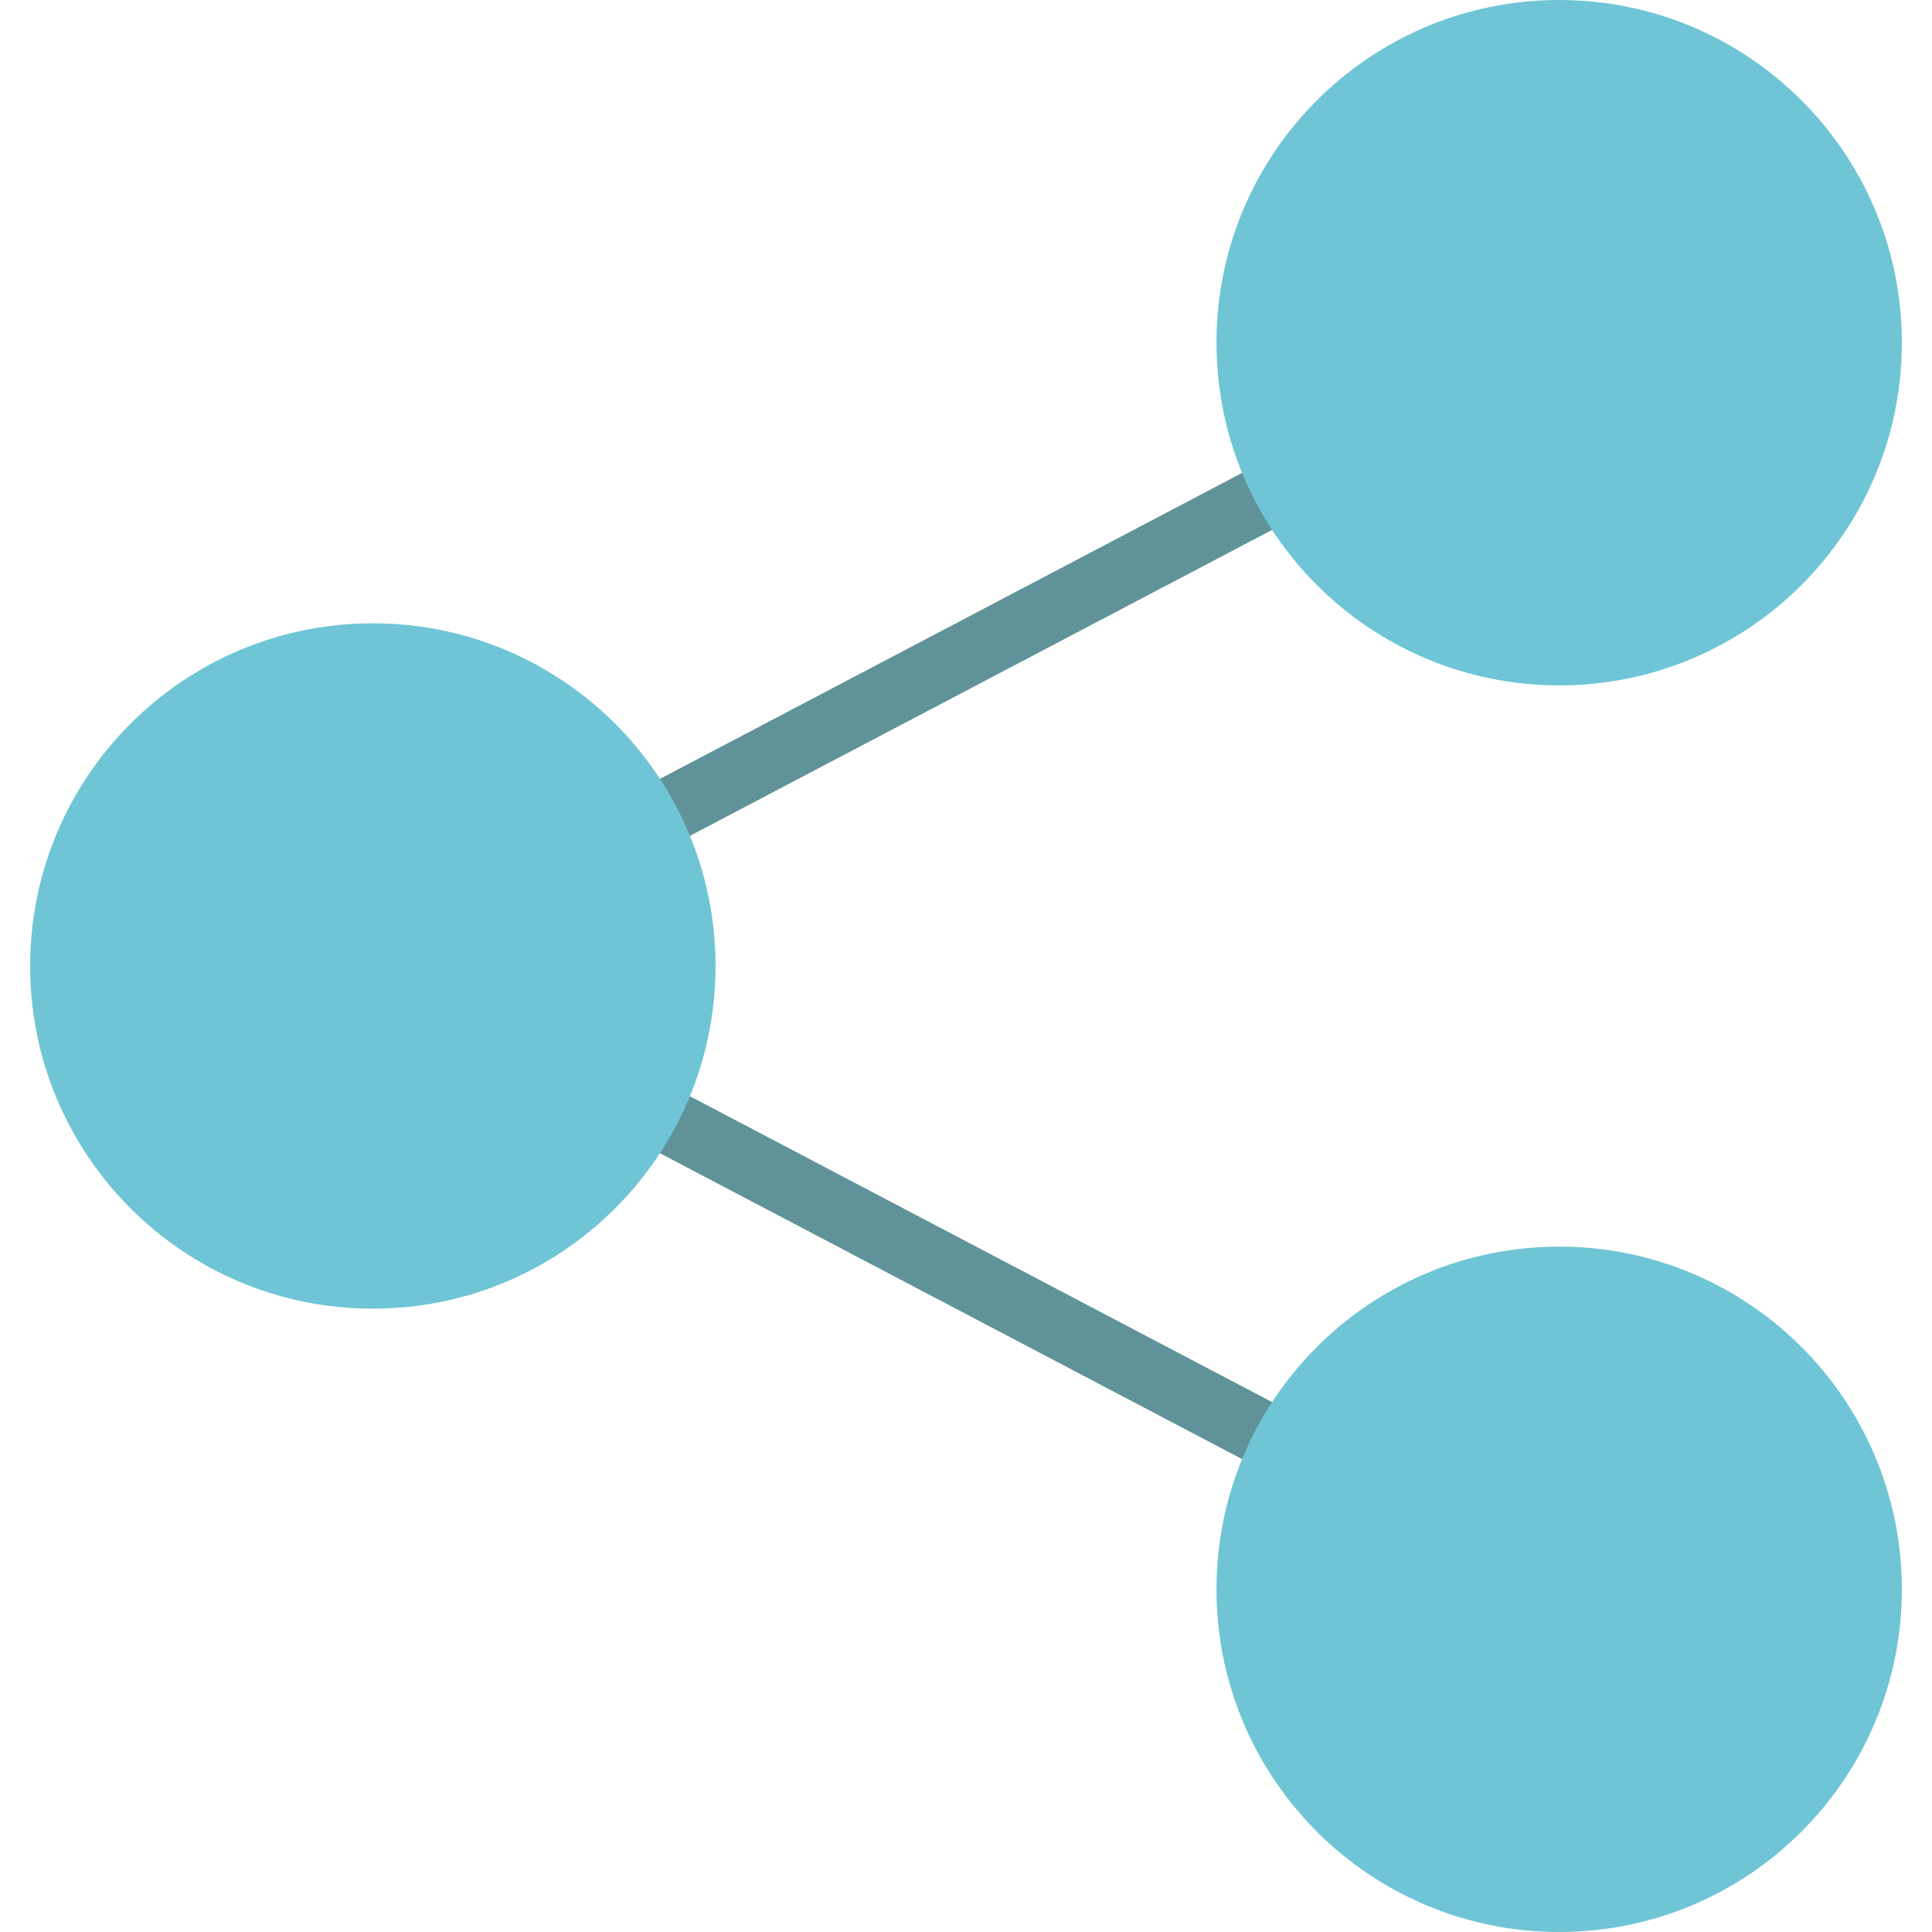
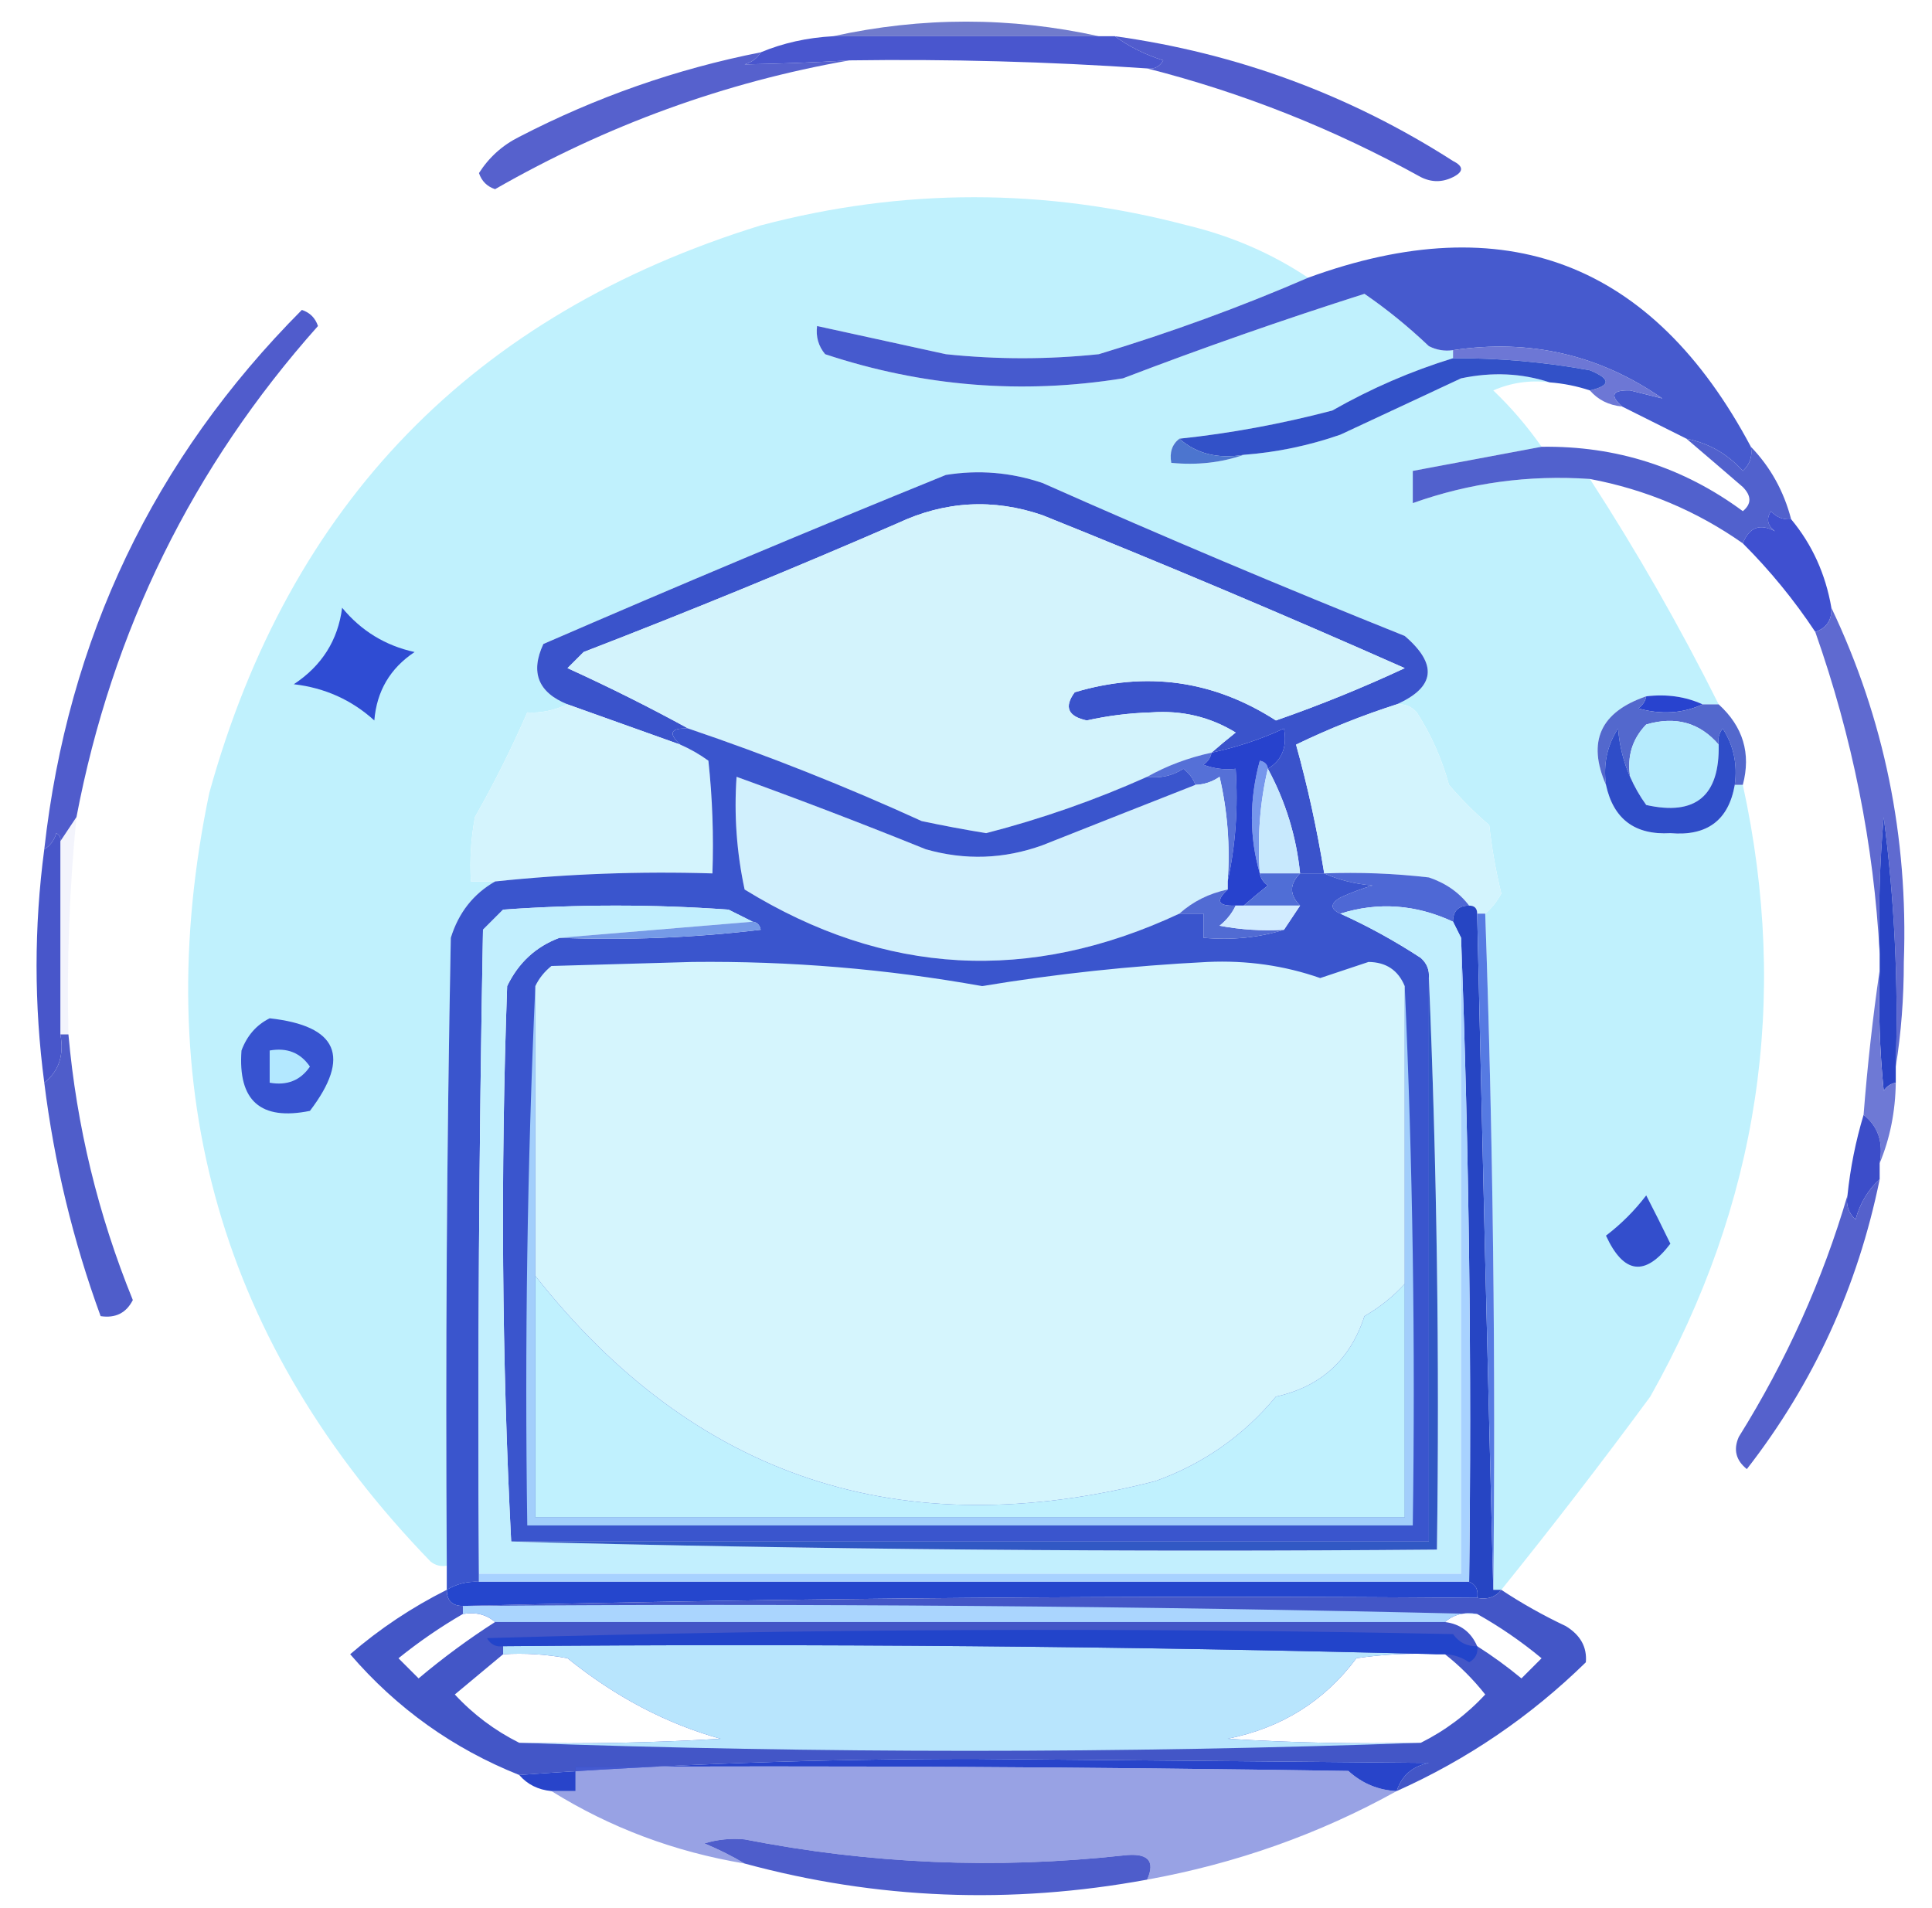
- <svg xmlns="http://www.w3.org/2000/svg" version="1.1" id="Layer_1" viewBox="0 0 512 512" xml:space="preserve">
+ <svg xmlns="http://www.w3.org/2000/svg" version="1.1" width="240px" height="237px" style="shape-rendering:geometricPrecision; text-rendering:geometricPrecision; image-rendering:optimizeQuality; fill-rule:evenodd; clip-rule:evenodd">
  <g>
-     <rect x="136.268" y="330.038" transform="matrix(-0.8852 -0.4651 0.4651 -0.8852 325.138 757.3587)" style="fill:#609399;" width="239.456" height="17.066" />
-     <rect x="247.491" y="53.674" transform="matrix(-0.4652 -0.8852 0.8852 -0.4652 221.626 480.7104)" style="fill:#609399;" width="17.067" height="239.467" />
+     <path style="opacity:1" fill="#707bcc" d="M 136.5,4.5 C 125.5,4.5 114.5,4.5 103.5,4.5C 114.511,2.081 125.511,2.081 136.5,4.5 Z" />
  </g>
  <g>
-     <circle style="fill:#6FC5D6;" cx="98.805" cy="256" r="90.817" />
-     <circle style="fill:#6FC5D6;" cx="413.195" cy="421.183" r="90.817" />
-     <circle style="fill:#6FC5D6;" cx="413.195" cy="90.817" r="90.817" />
+     <path style="opacity:1" fill="#4956ce" d="M 103.5,4.5 C 114.5,4.5 125.5,4.5 136.5,4.5C 137.167,4.5 137.833,4.5 138.5,4.5C 140.255,5.792 142.255,6.792 144.5,7.5C 144.043,8.298 143.376,8.631 142.5,8.5C 130.187,7.656 117.854,7.323 105.5,7.5C 101.138,7.756 96.805,7.923 92.5,8C 93.416,7.722 94.082,7.222 94.5,6.5C 97.273,5.343 100.273,4.676 103.5,4.5 Z" />
+   </g>
+   <g>
+     <path style="opacity:1" fill="#515ccd" d="M 138.5,4.5 C 153.676,6.613 167.676,11.779 180.5,20C 181.833,20.667 181.833,21.333 180.5,22C 179.167,22.667 177.833,22.667 176.5,22C 165.692,16.012 154.358,11.512 142.5,8.5C 143.376,8.631 144.043,8.298 144.5,7.5C 142.255,6.792 140.255,5.792 138.5,4.5 Z" />
+   </g>
+   <g>
+     <path style="opacity:1" fill="#5661cd" d="M 94.5,6.5 C 94.082,7.222 93.416,7.722 92.5,8C 96.805,7.923 101.138,7.756 105.5,7.5C 90.037,10.214 75.371,15.547 61.5,23.5C 60.5,23.167 59.833,22.5 59.5,21.5C 60.748,19.541 62.415,18.041 64.5,17C 74.024,12.068 84.024,8.568 94.5,6.5 Z" />
+   </g>
+   <g>
+     <path style="opacity:1" fill="#c0f1fd" d="M 162.5,34.5 C 154.101,38.136 145.435,41.302 136.5,44C 130.167,44.667 123.833,44.667 117.5,44C 112.146,42.828 106.813,41.661 101.5,40.5C 101.33,41.822 101.663,42.989 102.5,44C 114.627,48.02 126.96,49.02 139.5,47C 149.415,43.207 159.415,39.707 169.5,36.5C 172.28,38.408 174.947,40.575 177.5,43C 178.448,43.483 179.448,43.65 180.5,43.5C 180.5,43.833 180.5,44.167 180.5,44.5C 175.299,46.098 170.299,48.265 165.5,51C 159.116,52.673 152.782,53.84 146.5,54.5C 145.596,55.209 145.263,56.209 145.5,57.5C 148.713,57.81 151.713,57.477 154.5,56.5C 158.595,56.192 162.595,55.359 166.5,54C 171.5,51.667 176.5,49.333 181.5,47C 185.358,46.19 189.024,46.357 192.5,47.5C 190.076,47.192 187.743,47.526 185.5,48.5C 187.735,50.638 189.735,52.971 191.5,55.5C 186.167,56.5 180.833,57.5 175.5,58.5C 175.5,59.833 175.5,61.167 175.5,62.5C 182.585,59.978 189.918,58.978 197.5,59.5C 203.341,68.512 208.675,77.846 213.5,87.5C 212.833,87.5 212.167,87.5 211.5,87.5C 209.393,86.532 207.059,86.198 204.5,86.5C 198.811,88.444 197.144,92.11 199.5,97.5C 200.426,101.753 203.092,103.753 207.5,103.5C 212.067,103.895 214.734,101.895 215.5,97.5C 215.833,97.5 216.167,97.5 216.5,97.5C 222.324,124.208 218.491,149.542 205,173.5C 198.977,181.68 192.81,189.68 186.5,197.5C 186.167,197.5 185.833,197.5 185.5,197.5C 185.808,169.468 185.475,141.468 184.5,113.5C 185.278,112.844 185.944,112.011 186.5,111C 185.815,108.205 185.315,105.372 185,102.5C 183.209,100.971 181.542,99.304 180,97.5C 179.115,94.274 177.781,91.274 176,88.5C 175.329,87.748 174.496,87.414 173.5,87.5C 178.288,85.365 178.622,82.531 174.5,79C 159.395,72.948 144.395,66.615 129.5,60C 125.572,58.675 121.572,58.342 117.5,59C 100.752,65.805 84.085,72.805 67.5,80C 65.853,83.529 66.853,86.029 70.5,87.5C 68.775,88.278 67.109,88.611 65.5,88.5C 63.57,92.936 61.403,97.269 59,101.5C 58.503,104.146 58.336,106.813 58.5,109.5C 59.5,109.5 60.5,109.5 61.5,109.5C 58.8,111.046 56.967,113.379 56,116.5C 55.5,142.498 55.333,168.498 55.5,194.5C 54.761,194.631 54.094,194.464 53.5,194C 27.488,167.131 18.321,135.297 26,98.5C 35.962,62.537 58.796,39.037 94.5,28C 112.167,23.333 129.833,23.333 147.5,28C 152.973,29.316 157.973,31.482 162.5,34.5 Z" />
+   </g>
+   <g>
+     <path style="opacity:1" fill="#465ace" d="M 217.5,55.5 C 217.719,56.675 217.386,57.675 216.5,58.5C 214.6,56.384 212.267,55.051 209.5,54.5C 206.86,53.18 204.193,51.847 201.5,50.5C 199.946,49.105 200.279,48.439 202.5,48.5C 203.849,48.846 205.183,49.179 206.5,49.5C 207.525,49.103 207.692,48.437 207,47.5C 196.983,35.521 184.483,31.854 169.5,36.5C 159.415,39.707 149.415,43.207 139.5,47C 126.96,49.02 114.627,48.02 102.5,44C 101.663,42.989 101.33,41.822 101.5,40.5C 106.813,41.661 112.146,42.828 117.5,44C 123.833,44.667 130.167,44.667 136.5,44C 145.435,41.302 154.101,38.136 162.5,34.5C 186.963,25.568 205.296,32.568 217.5,55.5 Z M 206.5,49.5 C 198.704,44.072 190.038,42.072 180.5,43.5C 179.448,43.65 178.448,43.483 177.5,43C 174.947,40.575 172.28,38.408 169.5,36.5C 184.483,31.854 196.983,35.521 207,47.5C 207.692,48.437 207.525,49.103 206.5,49.5 Z" />
+   </g>
+   <g>
+     <path style="opacity:0.973" fill="#6974d4" d="M 206.5,49.5 C 205.183,49.179 203.849,48.846 202.5,48.5C 200.279,48.439 199.946,49.105 201.5,50.5C 199.847,50.34 198.514,49.674 197.5,48.5C 200.113,47.904 200.113,47.071 197.5,46C 191.877,44.971 186.21,44.471 180.5,44.5C 180.5,44.167 180.5,43.833 180.5,43.5C 190.038,42.072 198.704,44.072 206.5,49.5 Z" />
+   </g>
+   <g>
+     <path style="opacity:1" fill="#505ccc" d="M 9.5,101.5 C 8.833,102.5 8.167,103.5 7.5,104.5C 7.565,104.062 7.399,103.728 7,103.5C 6.722,104.416 6.222,105.082 5.5,105.5C 8.418,79.334 19.085,57.001 37.5,38.5C 38.5,38.833 39.167,39.5 39.5,40.5C 23.914,58.007 13.914,78.34 9.5,101.5 Z" />
+   </g>
+   <g>
+     <path style="opacity:1" fill="#3251c8" d="M 180.5,44.5 C 186.21,44.471 191.877,44.971 197.5,46C 200.113,47.071 200.113,47.904 197.5,48.5C 195.883,47.962 194.216,47.629 192.5,47.5C 189.024,46.357 185.358,46.19 181.5,47C 176.5,49.333 171.5,51.667 166.5,54C 162.595,55.359 158.595,56.192 154.5,56.5C 151.302,57.036 148.635,56.369 146.5,54.5C 152.782,53.84 159.116,52.673 165.5,51C 170.299,48.265 175.299,46.098 180.5,44.5 Z" />
+   </g>
+   <g>
+     <path style="opacity:1" fill="#4c75cf" d="M 146.5,54.5 C 148.635,56.369 151.302,57.036 154.5,56.5C 151.713,57.477 148.713,57.81 145.5,57.5C 145.263,56.209 145.596,55.209 146.5,54.5 Z" />
+   </g>
+   <g>
+     <path style="opacity:1" fill="#5161cd" d="M 209.5,54.5 C 212.267,55.051 214.6,56.384 216.5,58.5C 217.386,57.675 217.719,56.675 217.5,55.5C 219.924,58.008 221.59,61.008 222.5,64.5C 221.504,64.586 220.671,64.252 220,63.5C 219.383,64.449 219.549,65.282 220.5,66C 218.634,64.992 217.301,65.492 216.5,67.5C 210.775,63.473 204.441,60.806 197.5,59.5C 189.918,58.978 182.585,59.978 175.5,62.5C 175.5,61.167 175.5,59.833 175.5,58.5C 180.833,57.5 186.167,56.5 191.5,55.5C 200.776,55.37 209.109,58.037 216.5,63.5C 217.59,62.609 217.59,61.609 216.5,60.5C 214.122,58.448 211.789,56.448 209.5,54.5 Z" />
+   </g>
+   <g>
+     <path style="opacity:1" fill="#3a53cb" d="M 173.5,87.5 C 169.221,88.871 165.054,90.538 161,92.5C 162.444,97.691 163.61,103.024 164.5,108.5C 163.5,108.5 162.5,108.5 161.5,108.5C 161.035,103.903 159.702,99.569 157.5,95.5C 159.256,94.448 159.923,92.781 159.5,90.5C 156.644,91.828 153.644,92.828 150.5,93.5C 151.429,92.685 152.429,91.852 153.5,91C 150.323,89.055 146.823,88.222 143,88.5C 140.292,88.58 137.625,88.913 135,89.5C 132.659,88.993 132.159,87.826 133.5,86C 142.413,83.341 150.747,84.508 158.5,89.5C 163.982,87.589 169.315,85.422 174.5,83C 159.686,76.432 144.686,70.099 129.5,64C 123.386,61.901 117.386,62.234 111.5,65C 98.644,70.592 85.644,75.925 72.5,81C 71.833,81.667 71.167,82.333 70.5,83C 75.674,85.356 80.674,87.856 85.5,90.5C 83.302,90.409 82.969,91.076 84.5,92.5C 79.833,90.833 75.167,89.167 70.5,87.5C 66.853,86.029 65.853,83.529 67.5,80C 84.085,72.805 100.752,65.805 117.5,59C 121.572,58.342 125.572,58.675 129.5,60C 144.395,66.615 159.395,72.948 174.5,79C 178.622,82.531 178.288,85.365 173.5,87.5 Z" />
+   </g>
+   <g>
+     <path style="opacity:1" fill="#d3f3fc" d="M 150.5,93.5 C 147.603,94.129 144.936,95.129 142.5,96.5C 136.047,99.391 129.38,101.724 122.5,103.5C 119.821,103.064 117.155,102.564 114.5,102C 105.03,97.677 95.363,93.843 85.5,90.5C 80.674,87.856 75.674,85.356 70.5,83C 71.167,82.333 71.833,81.667 72.5,81C 85.644,75.925 98.644,70.592 111.5,65C 117.386,62.234 123.386,61.901 129.5,64C 144.686,70.099 159.686,76.432 174.5,83C 169.315,85.422 163.982,87.589 158.5,89.5C 150.747,84.508 142.413,83.341 133.5,86C 132.159,87.826 132.659,88.993 135,89.5C 137.625,88.913 140.292,88.58 143,88.5C 146.823,88.222 150.323,89.055 153.5,91C 152.429,91.852 151.429,92.685 150.5,93.5 Z" />
+   </g>
+   <g>
+     <path style="opacity:1" fill="#3f50d0" d="M 222.5,64.5 C 225.113,67.645 226.779,71.311 227.5,75.5C 227.573,77.027 226.906,78.027 225.5,78.5C 222.878,74.543 219.878,70.876 216.5,67.5C 217.301,65.492 218.634,64.992 220.5,66C 219.549,65.282 219.383,64.449 220,63.5C 220.671,64.252 221.504,64.586 222.5,64.5 Z" />
+   </g>
+   <g>
+     <path style="opacity:1" fill="#2f4cd3" d="M 42.5,75.5 C 44.871,78.372 47.871,80.206 51.5,81C 48.461,83.025 46.795,85.859 46.5,89.5C 43.686,86.947 40.352,85.447 36.5,85C 39.984,82.7 41.984,79.533 42.5,75.5 Z" />
+   </g>
+   <g>
+     <path style="opacity:1" fill="#5f6ad0" d="M 227.5,75.5 C 234.06,89.297 237.06,103.964 236.5,119.5C 236.499,124.013 236.166,128.347 235.5,132.5C 235.838,122.117 235.338,111.784 234,101.5C 233.501,107.157 233.334,112.824 233.5,118.5C 232.776,104.913 230.11,91.58 225.5,78.5C 226.906,78.027 227.573,77.027 227.5,75.5 Z" />
+   </g>
+   <g>
+     <path style="opacity:1" fill="#2843cf" d="M 204.5,86.5 C 207.059,86.198 209.393,86.532 211.5,87.5C 209.034,88.634 206.367,88.801 203.5,88C 204.056,87.617 204.389,87.117 204.5,86.5 Z" />
+   </g>
+   <g>
+     <path style="opacity:1" fill="#5368cd" d="M 204.5,86.5 C 204.389,87.117 204.056,87.617 203.5,88C 206.367,88.801 209.034,88.634 211.5,87.5C 212.167,87.5 212.833,87.5 213.5,87.5C 216.534,90.264 217.534,93.597 216.5,97.5C 216.167,97.5 215.833,97.5 215.5,97.5C 215.852,94.927 215.352,92.594 214,90.5C 213.536,91.094 213.369,91.761 213.5,92.5C 211.142,89.764 208.142,88.93 204.5,90C 202.771,91.789 202.104,93.956 202.5,96.5C 201.691,94.708 201.191,92.708 201,90.5C 199.648,92.594 199.148,94.927 199.5,97.5C 197.144,92.11 198.811,88.444 204.5,86.5 Z" />
+   </g>
+   <g>
+     <path style="opacity:1" fill="#d4f4fd" d="M 70.5,87.5 C 75.167,89.167 79.833,90.833 84.5,92.5C 85.721,93.028 86.887,93.695 88,94.5C 88.499,99.155 88.666,103.821 88.5,108.5C 79.447,108.222 70.447,108.556 61.5,109.5C 60.5,109.5 59.5,109.5 58.5,109.5C 58.336,106.813 58.503,104.146 59,101.5C 61.403,97.269 63.57,92.936 65.5,88.5C 67.109,88.611 68.775,88.278 70.5,87.5 Z" />
+   </g>
+   <g>
+     <path style="opacity:1" fill="#d3f4fd" d="M 173.5,87.5 C 174.496,87.414 175.329,87.748 176,88.5C 177.781,91.274 179.115,94.274 180,97.5C 181.542,99.304 183.209,100.971 185,102.5C 185.315,105.372 185.815,108.205 186.5,111C 185.944,112.011 185.278,112.844 184.5,113.5C 184.167,113.5 183.833,113.5 183.5,113.5C 183.5,112.833 183.167,112.5 182.5,112.5C 181.251,110.864 179.584,109.697 177.5,109C 173.179,108.501 168.846,108.334 164.5,108.5C 163.61,103.024 162.444,97.691 161,92.5C 165.054,90.538 169.221,88.871 173.5,87.5 Z" />
+   </g>
+   <g>
+     <path style="opacity:1" fill="#5570d7" d="M 150.5,93.5 C 150.389,94.117 150.056,94.617 149.5,95C 150.793,95.49 152.127,95.657 153.5,95.5C 153.819,100.363 153.486,105.03 152.5,109.5C 152.826,105.116 152.492,100.783 151.5,96.5C 150.583,97.127 149.583,97.461 148.5,97.5C 148.217,96.711 147.717,96.044 147,95.5C 145.644,96.38 144.144,96.713 142.5,96.5C 144.936,95.129 147.603,94.129 150.5,93.5 Z" />
+   </g>
+   <g>
+     <path style="opacity:1" fill="#7697ec" d="M 157.5,95.5 C 156.515,99.634 156.182,103.968 156.5,108.5C 155.188,103.985 155.188,99.318 156.5,94.5C 157.107,94.624 157.44,94.957 157.5,95.5 Z" />
+   </g>
+   <g>
+     <path style="opacity:1" fill="#b6ebfd" d="M 213.5,92.5 C 213.632,98.873 210.632,101.373 204.5,100C 203.695,98.887 203.028,97.721 202.5,96.5C 202.104,93.956 202.771,91.789 204.5,90C 208.142,88.93 211.142,89.764 213.5,92.5 Z" />
+   </g>
+   <g>
+     <path style="opacity:1" fill="#c8e9fd" d="M 157.5,95.5 C 159.702,99.569 161.035,103.903 161.5,108.5C 159.833,108.5 158.167,108.5 156.5,108.5C 156.182,103.968 156.515,99.634 157.5,95.5 Z" />
+   </g>
+   <g>
+     <path style="opacity:1" fill="#2f4dc8" d="M 202.5,96.5 C 203.028,97.721 203.695,98.887 204.5,100C 210.632,101.373 213.632,98.873 213.5,92.5C 213.369,91.761 213.536,91.094 214,90.5C 215.352,92.594 215.852,94.927 215.5,97.5C 214.734,101.895 212.067,103.895 207.5,103.5C 203.092,103.753 200.426,101.753 199.5,97.5C 199.148,94.927 199.648,92.594 201,90.5C 201.191,92.708 201.691,94.708 202.5,96.5 Z" />
+   </g>
+   <g>
+     <path style="opacity:1" fill="#2742cd" d="M 157.5,95.5 C 157.44,94.957 157.107,94.624 156.5,94.5C 155.188,99.318 155.188,103.985 156.5,108.5C 156.611,109.117 156.944,109.617 157.5,110C 156.429,110.852 155.429,111.685 154.5,112.5C 154.167,112.5 153.833,112.5 153.5,112.5C 151.302,112.591 150.969,111.925 152.5,110.5C 152.5,110.167 152.5,109.833 152.5,109.5C 153.486,105.03 153.819,100.363 153.5,95.5C 152.127,95.657 150.793,95.49 149.5,95C 150.056,94.617 150.389,94.117 150.5,93.5C 153.644,92.828 156.644,91.828 159.5,90.5C 159.923,92.781 159.256,94.448 157.5,95.5 Z" />
+   </g>
+   <g>
+     <path style="opacity:1" fill="#d1f0fd" d="M 148.5,97.5 C 149.583,97.461 150.583,97.127 151.5,96.5C 152.492,100.783 152.826,105.116 152.5,109.5C 152.5,109.833 152.5,110.167 152.5,110.5C 150.181,110.992 148.181,111.992 146.5,113.5C 127.891,122.207 109.891,121.207 92.5,110.5C 91.507,105.88 91.173,101.214 91.5,96.5C 99.357,99.341 107.19,102.341 115,105.5C 119.885,106.895 124.718,106.728 129.5,105C 135.885,102.469 142.218,99.969 148.5,97.5 Z" />
+   </g>
+   <g>
+     <path style="opacity:1" fill="#4e68d5" d="M 164.5,108.5 C 168.846,108.334 173.179,108.501 177.5,109C 179.584,109.697 181.251,110.864 182.5,112.5C 181.167,112.5 180.5,113.167 180.5,114.5C 175.872,112.35 171.205,112.017 166.5,113.5C 165.227,112.923 165.227,112.257 166.5,111.5C 167.795,110.902 169.128,110.402 170.5,110C 168.292,109.809 166.292,109.309 164.5,108.5 Z" />
+   </g>
+   <g>
+     <path style="opacity:1" fill="#2943c5" d="M 235.5,132.5 C 235.5,133.167 235.5,133.833 235.5,134.5C 234.883,134.611 234.383,134.944 234,135.5C 233.501,130.511 233.334,125.511 233.5,120.5C 233.5,119.833 233.5,119.167 233.5,118.5C 233.334,112.824 233.501,107.157 234,101.5C 235.338,111.784 235.838,122.117 235.5,132.5 Z" />
+   </g>
+   <g>
+     <path style="opacity:1" fill="#3a55cd" d="M 85.5,90.5 C 95.363,93.843 105.03,97.677 114.5,102C 117.155,102.564 119.821,103.064 122.5,103.5C 129.38,101.724 136.047,99.391 142.5,96.5C 144.144,96.713 145.644,96.38 147,95.5C 147.717,96.044 148.217,96.711 148.5,97.5C 142.218,99.969 135.885,102.469 129.5,105C 124.718,106.728 119.885,106.895 115,105.5C 107.19,102.341 99.357,99.341 91.5,96.5C 91.173,101.214 91.507,105.88 92.5,110.5C 109.891,121.207 127.891,122.207 146.5,113.5C 147.5,113.5 148.5,113.5 149.5,113.5C 149.5,114.5 149.5,115.5 149.5,116.5C 153.042,116.813 156.375,116.479 159.5,115.5C 160.167,114.5 160.833,113.5 161.5,112.5C 160.167,111.167 160.167,109.833 161.5,108.5C 162.5,108.5 163.5,108.5 164.5,108.5C 166.292,109.309 168.292,109.809 170.5,110C 169.128,110.402 167.795,110.902 166.5,111.5C 165.227,112.257 165.227,112.923 166.5,113.5C 169.935,115.053 173.268,116.886 176.5,119C 177.252,119.671 177.586,120.504 177.5,121.5C 177.5,144.833 177.5,168.167 177.5,191.5C 139.5,191.5 101.5,191.5 63.5,191.5C 62.337,168.67 62.17,145.67 63,122.5C 64.406,119.591 66.572,117.591 69.5,116.5C 77.86,116.831 86.193,116.498 94.5,115.5C 94.376,114.893 94.043,114.56 93.5,114.5C 92.527,114.013 91.527,113.513 90.5,113C 81.167,112.333 71.833,112.333 62.5,113C 61.667,113.833 60.833,114.667 60,115.5C 59.5,142.165 59.333,168.831 59.5,195.5C 59.5,195.833 59.5,196.167 59.5,196.5C 58.041,196.433 56.708,196.766 55.5,197.5C 55.5,196.5 55.5,195.5 55.5,194.5C 55.333,168.498 55.5,142.498 56,116.5C 56.967,113.379 58.8,111.046 61.5,109.5C 70.447,108.556 79.447,108.222 88.5,108.5C 88.666,103.821 88.499,99.155 88,94.5C 86.887,93.695 85.721,93.028 84.5,92.5C 82.969,91.076 83.302,90.409 85.5,90.5 Z" />
+   </g>
+   <g>
+     <path style="opacity:1" fill="#506ed6" d="M 156.5,108.5 C 158.167,108.5 159.833,108.5 161.5,108.5C 160.167,109.833 160.167,111.167 161.5,112.5C 159.167,112.5 156.833,112.5 154.5,112.5C 155.429,111.685 156.429,110.852 157.5,110C 156.944,109.617 156.611,109.117 156.5,108.5 Z" />
+   </g>
+   <g>
+     <path style="opacity:1" fill="#516bd3" d="M 152.5,110.5 C 150.969,111.925 151.302,112.591 153.5,112.5C 153.047,113.458 152.381,114.292 151.5,115C 154.146,115.497 156.813,115.664 159.5,115.5C 156.375,116.479 153.042,116.813 149.5,116.5C 149.5,115.5 149.5,114.5 149.5,113.5C 148.5,113.5 147.5,113.5 146.5,113.5C 148.181,111.992 150.181,110.992 152.5,110.5 Z" />
+   </g>
+   <g>
+     <path style="opacity:0.114" fill="#94a2e6" d="M 9.5,101.5 C 8.617,110.467 8.284,119.467 8.5,128.5C 8.167,128.5 7.833,128.5 7.5,128.5C 7.5,120.5 7.5,112.5 7.5,104.5C 8.167,103.5 8.833,102.5 9.5,101.5 Z" />
+   </g>
+   <g>
+     <path style="opacity:1" fill="#2645c3" d="M 182.5,112.5 C 183.167,112.5 183.5,112.833 183.5,113.5C 184.134,141.647 184.8,169.647 185.5,197.5C 185.833,197.5 186.167,197.5 186.5,197.5C 185.791,198.404 184.791,198.737 183.5,198.5C 183.672,197.508 183.338,196.842 182.5,196.5C 182.831,169.661 182.498,142.995 181.5,116.5C 181.167,115.833 180.833,115.167 180.5,114.5C 180.5,113.167 181.167,112.5 182.5,112.5 Z" />
+   </g>
+   <g>
+     <path style="opacity:0.988" fill="#4654c9" d="M 7.5,104.5 C 7.5,112.5 7.5,120.5 7.5,128.5C 7.975,131.082 7.308,133.082 5.5,134.5C 4.223,124.814 4.223,115.147 5.5,105.5C 6.222,105.082 6.722,104.416 7,103.5C 7.399,103.728 7.565,104.062 7.5,104.5 Z" />
+   </g>
+   <g>
+     <path style="opacity:1" fill="#3753d0" d="M 33.5,126.5 C 41.957,127.437 43.623,131.27 38.5,138C 32.371,139.245 29.538,136.745 30,130.5C 30.69,128.65 31.856,127.316 33.5,126.5 Z" />
+   </g>
+   <g>
+     <path style="opacity:1" fill="#b3e8ff" d="M 33.5,130.5 C 35.665,130.116 37.331,130.783 38.5,132.5C 37.331,134.217 35.665,134.884 33.5,134.5C 33.5,133.167 33.5,131.833 33.5,130.5 Z" />
+   </g>
+   <g>
+     <path style="opacity:0.998" fill="#4f5dca" d="M 7.5,128.5 C 7.833,128.5 8.167,128.5 8.5,128.5C 9.517,139.887 12.183,150.887 16.5,161.5C 15.68,163.111 14.346,163.778 12.5,163.5C 9.072,154.12 6.738,144.453 5.5,134.5C 7.308,133.082 7.975,131.082 7.5,128.5 Z" />
+   </g>
+   <g>
+     <path style="opacity:1" fill="#6e79d5" d="M 233.5,120.5 C 233.334,125.511 233.501,130.511 234,135.5C 234.383,134.944 234.883,134.611 235.5,134.5C 235.451,138.078 234.785,141.411 233.5,144.5C 233.975,141.918 233.308,139.918 231.5,138.5C 231.982,132.34 232.649,126.34 233.5,120.5 Z" />
+   </g>
+   <g>
+     <path style="opacity:1" fill="#3c4dc9" d="M 231.5,138.5 C 233.308,139.918 233.975,141.918 233.5,144.5C 233.5,145.167 233.5,145.833 233.5,146.5C 232.065,147.79 231.065,149.456 230.5,151.5C 229.614,150.675 229.281,149.675 229.5,148.5C 229.851,145.097 230.518,141.763 231.5,138.5 Z" />
+   </g>
+   <g>
+     <path style="opacity:1" fill="#334ecc" d="M 204.5,148.5 C 205.481,150.396 206.481,152.396 207.5,154.5C 204.372,158.618 201.706,158.285 199.5,153.5C 201.394,152.055 203.06,150.388 204.5,148.5 Z" />
+   </g>
+   <g>
+     <path style="opacity:1" fill="#5561cc" d="M 233.5,146.5 C 230.779,159.853 225.279,171.853 217,182.5C 215.635,181.407 215.301,180.074 216,178.5C 221.91,169.022 226.41,159.022 229.5,148.5C 229.281,149.675 229.614,150.675 230.5,151.5C 231.065,149.456 232.065,147.79 233.5,146.5 Z" />
+   </g>
+   <g>
+     <path style="opacity:1" fill="#567ae2" d="M 183.5,113.5 C 183.833,113.5 184.167,113.5 184.5,113.5C 185.475,141.468 185.808,169.468 185.5,197.5C 184.8,169.647 184.134,141.647 183.5,113.5 Z" />
+   </g>
+   <g>
+     <path style="opacity:1" fill="#c2effe" d="M 93.5,114.5 C 85.5,115.167 77.5,115.833 69.5,116.5C 66.572,117.591 64.406,119.591 63,122.5C 62.17,145.67 62.337,168.67 63.5,191.5C 101.663,192.499 139.996,192.832 178.5,192.5C 178.831,168.661 178.498,144.994 177.5,121.5C 177.586,120.504 177.252,119.671 176.5,119C 173.268,116.886 169.935,115.053 166.5,113.5C 171.205,112.017 175.872,112.35 180.5,114.5C 180.833,115.167 181.167,115.833 181.5,116.5C 181.5,142.833 181.5,169.167 181.5,195.5C 140.833,195.5 100.167,195.5 59.5,195.5C 59.333,168.831 59.5,142.165 60,115.5C 60.833,114.667 61.667,113.833 62.5,113C 71.833,112.333 81.167,112.333 90.5,113C 91.527,113.513 92.527,114.013 93.5,114.5 Z" />
+   </g>
+   <g>
+     <path style="opacity:1" fill="#3158c4" d="M 177.5,121.5 C 178.498,144.994 178.831,168.661 178.5,192.5C 139.996,192.832 101.663,192.499 63.5,191.5C 101.5,191.5 139.5,191.5 177.5,191.5C 177.5,168.167 177.5,144.833 177.5,121.5 Z" />
+   </g>
+   <g>
+     <path style="opacity:1" fill="#a2cefb" d="M 66.5,122.5 C 66.5,134.5 66.5,146.5 66.5,158.5C 66.5,168.5 66.5,178.5 66.5,188.5C 102.5,188.5 138.5,188.5 174.5,188.5C 174.5,178.833 174.5,169.167 174.5,159.5C 174.5,147.167 174.5,134.833 174.5,122.5C 175.497,144.66 175.831,166.994 175.5,189.5C 138.833,189.5 102.167,189.5 65.5,189.5C 65.169,166.994 65.503,144.66 66.5,122.5 Z" />
+   </g>
+   <g>
+     <path style="opacity:1" fill="#c0f1fe" d="M 66.5,158.5 C 86.286,183.595 111.953,192.095 143.5,184C 149.47,181.86 154.47,178.36 158.5,173.5C 164.067,172.266 167.734,168.933 169.5,163.5C 171.419,162.388 173.086,161.054 174.5,159.5C 174.5,169.167 174.5,178.833 174.5,188.5C 138.5,188.5 102.5,188.5 66.5,188.5C 66.5,178.5 66.5,168.5 66.5,158.5 Z" />
+   </g>
+   <g>
+     <path style="opacity:1" fill="#d5f5fd" d="M 174.5,122.5 C 174.5,134.833 174.5,147.167 174.5,159.5C 173.086,161.054 171.419,162.388 169.5,163.5C 167.734,168.933 164.067,172.266 158.5,173.5C 154.47,178.36 149.47,181.86 143.5,184C 111.953,192.095 86.286,183.595 66.5,158.5C 66.5,146.5 66.5,134.5 66.5,122.5C 66.953,121.542 67.62,120.708 68.5,120C 74.333,119.833 80.167,119.667 86,119.5C 98.119,119.367 110.119,120.367 122,122.5C 131.173,120.977 140.506,119.977 150,119.5C 154.885,119.28 159.552,119.946 164,121.5C 166,120.833 168,120.167 170,119.5C 172.183,119.522 173.683,120.522 174.5,122.5 Z" />
+   </g>
+   <g>
+     <path style="opacity:1" fill="#759ae7" d="M 93.5,114.5 C 94.043,114.56 94.376,114.893 94.5,115.5C 86.193,116.498 77.86,116.831 69.5,116.5C 77.5,115.833 85.5,115.167 93.5,114.5 Z" />
+   </g>
+   <g>
+     <path style="opacity:1" fill="#d2ecff" d="M 153.5,112.5 C 153.833,112.5 154.167,112.5 154.5,112.5C 156.833,112.5 159.167,112.5 161.5,112.5C 160.833,113.5 160.167,114.5 159.5,115.5C 156.813,115.664 154.146,115.497 151.5,115C 152.381,114.292 153.047,113.458 153.5,112.5 Z" />
+   </g>
+   <g>
+     <path style="opacity:1" fill="#a8d2ff" d="M 181.5,116.5 C 182.498,142.995 182.831,169.661 182.5,196.5C 141.5,196.5 100.5,196.5 59.5,196.5C 59.5,196.167 59.5,195.833 59.5,195.5C 100.167,195.5 140.833,195.5 181.5,195.5C 181.5,169.167 181.5,142.833 181.5,116.5 Z" />
+   </g>
+   <g>
+     <path style="opacity:1" fill="#2546cd" d="M 59.5,196.5 C 100.5,196.5 141.5,196.5 182.5,196.5C 183.338,196.842 183.672,197.508 183.5,198.5C 141.33,198.168 99.33,198.501 57.5,199.5C 56.167,199.5 55.5,198.833 55.5,197.5C 56.708,196.766 58.041,196.433 59.5,196.5 Z" />
+   </g>
+   <g>
+     <path style="opacity:1" fill="#4356c7" d="M 55.5,197.5 C 55.5,198.833 56.167,199.5 57.5,199.5C 99.33,198.501 141.33,198.168 183.5,198.5C 184.791,198.737 185.791,198.404 186.5,197.5C 189.022,199.172 191.688,200.672 194.5,202C 196.329,203.113 197.163,204.613 197,206.5C 190.09,213.253 182.256,218.587 173.5,222.5C 174.116,220.583 175.45,219.416 177.5,219C 158.667,218.833 139.833,218.667 121,218.5C 101.821,218.5 82.988,219.167 64.5,220.5C 56.288,217.225 49.288,212.225 43.5,205.5C 47.176,202.33 51.176,199.663 55.5,197.5 Z M 178.5,205.5 C 178.833,205.5 179.167,205.5 179.5,205.5C 181.327,206.932 182.994,208.599 184.5,210.5C 182.2,212.984 179.533,214.984 176.5,216.5C 168.493,216.666 160.493,216.5 152.5,216C 159.188,214.665 164.521,211.332 168.5,206C 171.817,205.502 175.15,205.335 178.5,205.5 Z M 62.5,205.5 C 65.187,205.336 67.854,205.503 70.5,206C 76.435,210.794 82.768,214.127 89.5,216C 81.173,216.5 72.84,216.666 64.5,216.5C 61.467,214.984 58.8,212.984 56.5,210.5C 58.519,208.81 60.519,207.144 62.5,205.5 Z M 179.5,201.5 C 180.568,200.566 181.901,200.232 183.5,200.5C 186.312,202.076 188.978,203.91 191.5,206C 190.667,206.833 189.833,207.667 189,208.5C 187.226,207.035 185.392,205.702 183.5,204.5C 182.738,202.738 181.404,201.738 179.5,201.5 Z M 57.5,200.5 C 59.099,200.232 60.432,200.566 61.5,201.5C 58.23,203.591 55.063,205.924 52,208.5C 51.167,207.667 50.333,206.833 49.5,206C 52.047,203.946 54.714,202.113 57.5,200.5 Z" />
+   </g>
+   <g>
+     <path style="opacity:0.995" fill="#b9e6fd" d="M 62.5,205.5 C 62.5,205.167 62.5,204.833 62.5,204.5C 101.337,204.168 140.004,204.501 178.5,205.5C 175.15,205.335 171.817,205.502 168.5,206C 164.521,211.332 159.188,214.665 152.5,216C 160.493,216.5 168.493,216.666 176.5,216.5C 139.167,217.833 101.833,217.833 64.5,216.5C 72.84,216.666 81.173,216.5 89.5,216C 82.768,214.127 76.435,210.794 70.5,206C 67.854,205.503 65.187,205.336 62.5,205.5 Z" />
+   </g>
+   <g>
+     <path style="opacity:1" fill="#2244ca" d="M 183.5,204.5 C 183.631,205.376 183.298,206.043 182.5,206.5C 181.583,205.873 180.583,205.539 179.5,205.5C 179.167,205.5 178.833,205.5 178.5,205.5C 140.004,204.501 101.337,204.168 62.5,204.5C 61.624,204.631 60.957,204.298 60.5,203.5C 100.496,202.333 140.496,202.167 180.5,203C 181.244,204.039 182.244,204.539 183.5,204.5 Z" />
+   </g>
+   <g>
+     <path style="opacity:0.985" fill="#abd7ff" d="M 57.5,200.5 C 57.5,200.167 57.5,199.833 57.5,199.5C 99.67,199.168 141.67,199.501 183.5,200.5C 181.901,200.232 180.568,200.566 179.5,201.5C 140.167,201.5 100.833,201.5 61.5,201.5C 60.432,200.566 59.099,200.232 57.5,200.5 Z" />
+   </g>
+   <g>
+     <path style="opacity:1" fill="#2844ca" d="M 173.5,222.5 C 171.217,222.392 169.217,221.559 167.5,220C 135.502,219.5 103.502,219.333 71.5,219.5C 71.5,220.5 71.5,221.5 71.5,222.5C 70.5,222.5 69.5,222.5 68.5,222.5C 66.847,222.34 65.514,221.674 64.5,220.5C 82.988,219.167 101.821,218.5 121,218.5C 139.833,218.667 158.667,218.833 177.5,219C 175.45,219.416 174.116,220.583 173.5,222.5 Z" />
+   </g>
+   <g>
+     <path style="opacity:0.615" fill="#5768d3" d="M 173.5,222.5 C 163.895,227.831 153.562,231.497 142.5,233.5C 143.567,231.121 142.567,230.121 139.5,230.5C 148.727,228.535 157.727,225.535 166.5,221.5C 135.505,220.333 104.505,220.167 73.5,221C 79.712,224.011 86.046,226.511 92.5,228.5C 90.801,228.34 89.134,228.506 87.5,229C 89.315,229.757 90.981,230.59 92.5,231.5C 83.799,230.049 75.799,227.049 68.5,222.5C 69.5,222.5 70.5,222.5 71.5,222.5C 71.5,221.5 71.5,220.5 71.5,219.5C 103.502,219.333 135.502,219.5 167.5,220C 169.217,221.559 171.217,222.392 173.5,222.5 Z M 139.5,230.5 C 123.722,232.222 108.055,231.556 92.5,228.5C 86.046,226.511 79.712,224.011 73.5,221C 104.505,220.167 135.505,220.333 166.5,221.5C 157.727,225.535 148.727,228.535 139.5,230.5 Z" />
+   </g>
+   <g>
+     <path style="opacity:1" fill="#4e5dcb" d="M 92.5,228.5 C 108.055,231.556 123.722,232.222 139.5,230.5C 142.567,230.121 143.567,231.121 142.5,233.5C 125.548,236.618 108.881,235.951 92.5,231.5C 90.981,230.59 89.315,229.757 87.5,229C 89.134,228.506 90.801,228.34 92.5,228.5 Z" />
  </g>
</svg>
